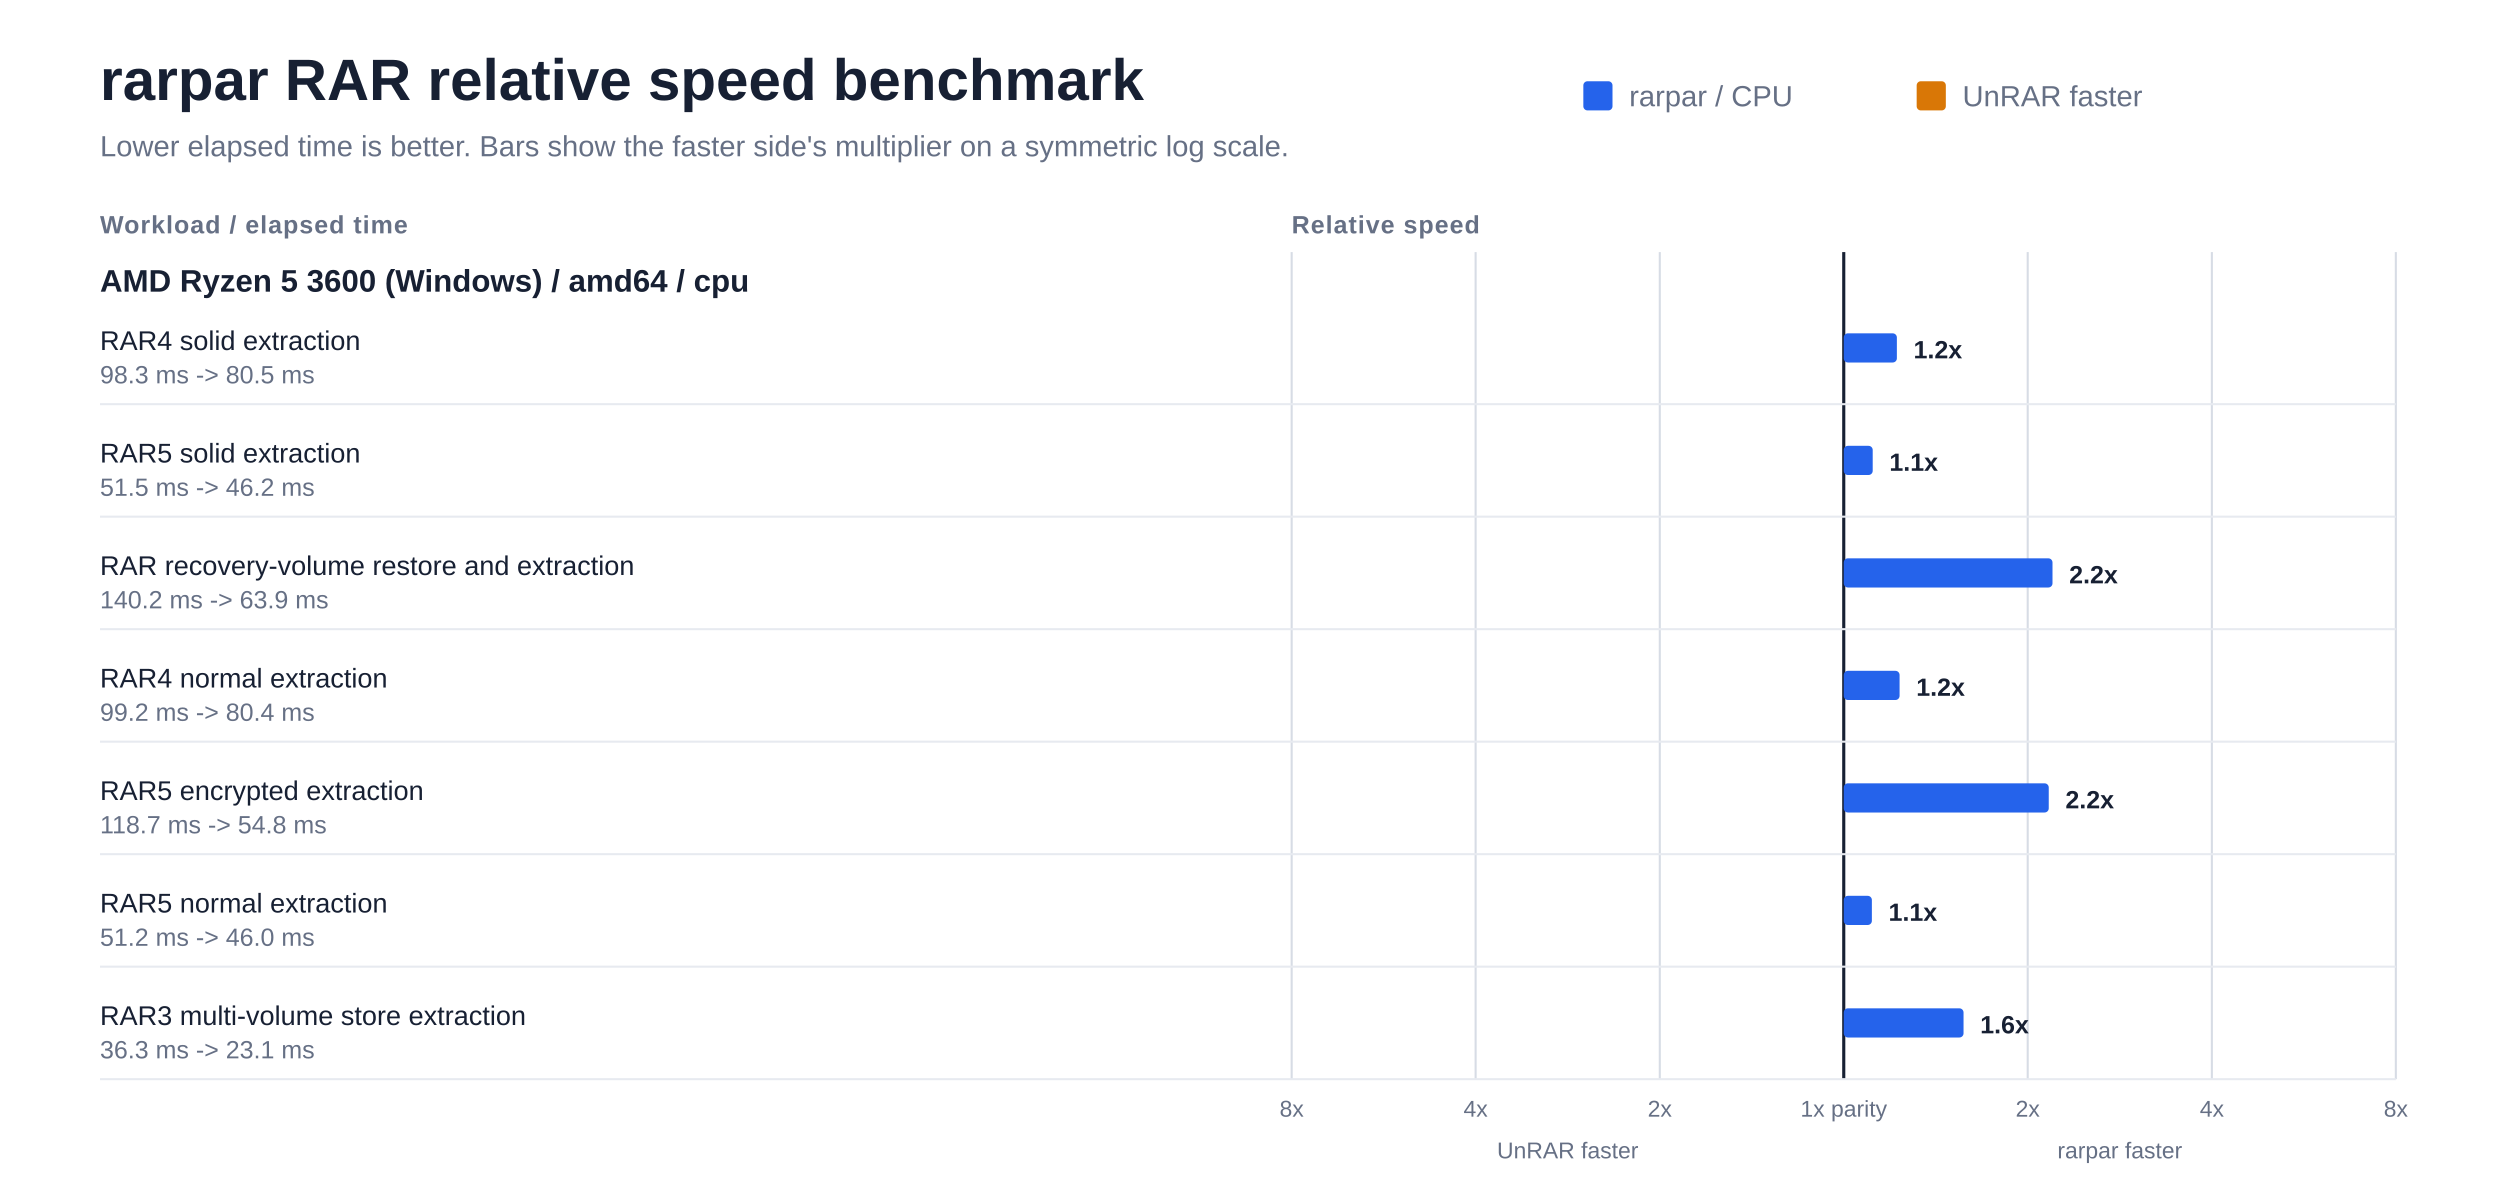
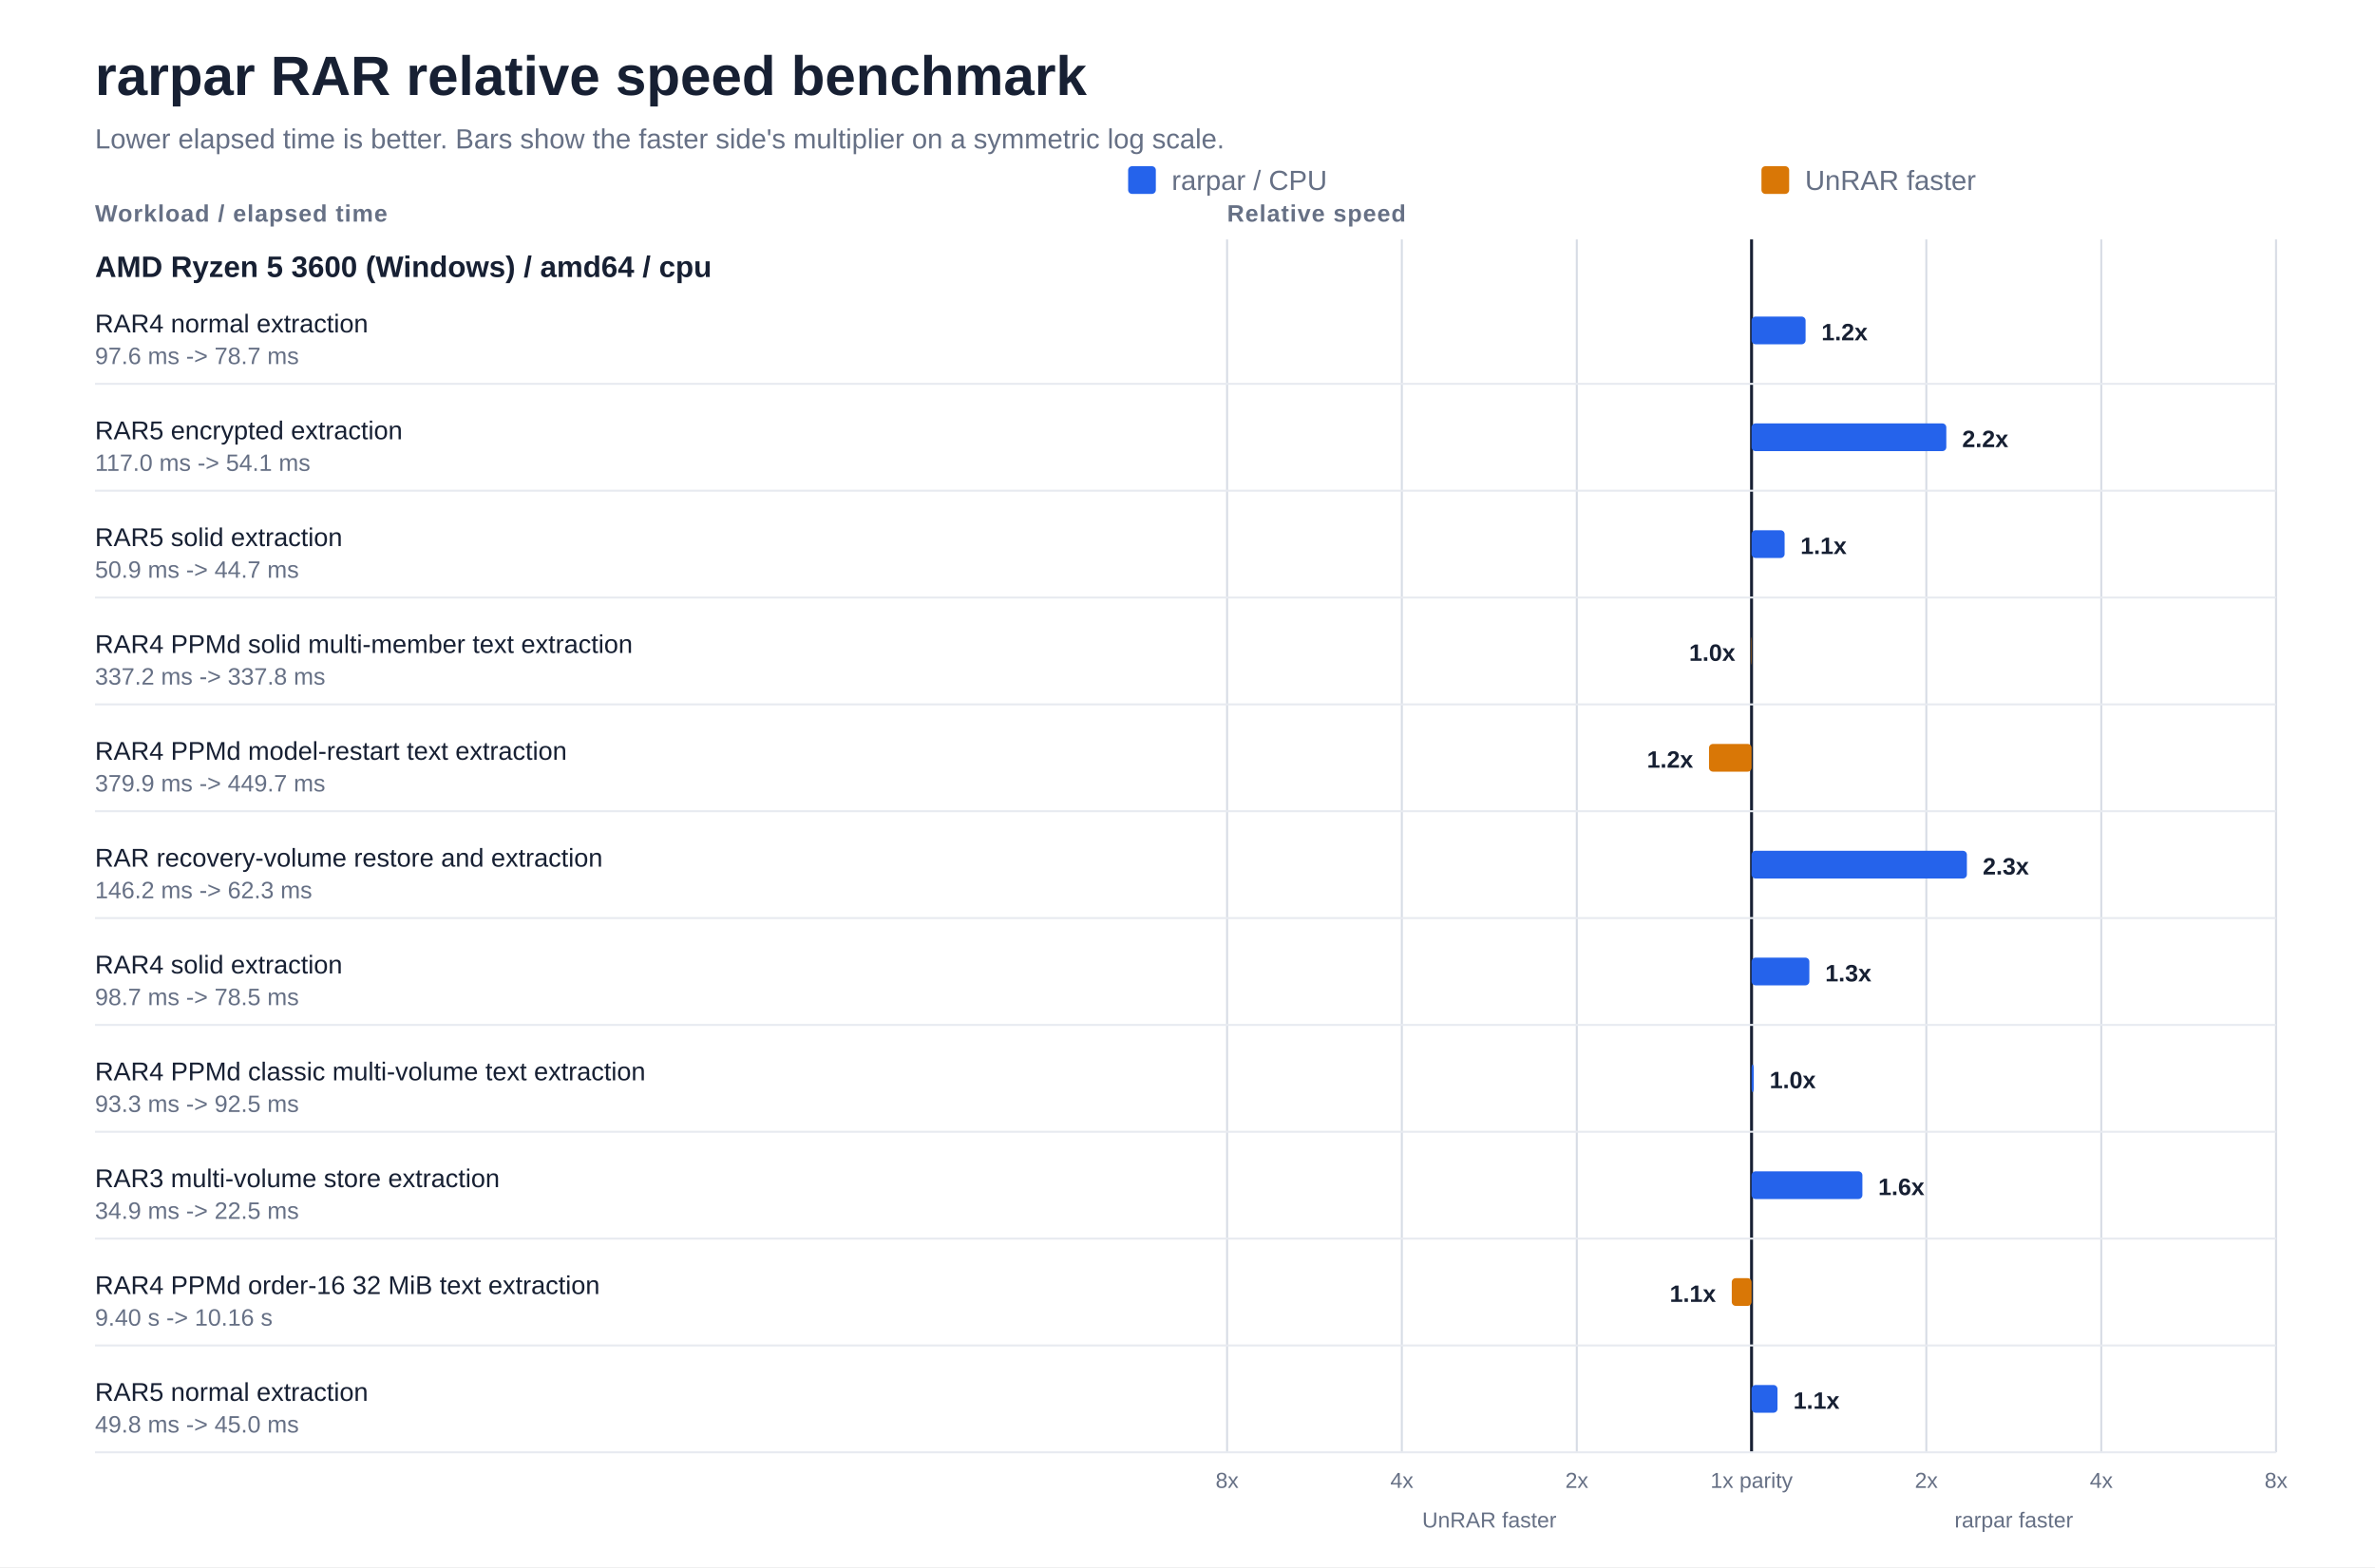
- <svg xmlns="http://www.w3.org/2000/svg" width="1200" height="576" viewBox="0 0 1200 576" role="img" aria-labelledby="title desc">
+ <svg xmlns="http://www.w3.org/2000/svg" width="1200" height="792" viewBox="0 0 1200 792" role="img" aria-labelledby="title desc">
  <style>
    .bg { fill: #ffffff; } text { font-family: Arial, sans-serif; fill: #172033; }
    .title { font-size: 28px; font-weight: 600; } .subtitle { font-size: 14px; fill: #667085; }
    .column { font-size: 12px; font-weight: 600; fill: #667085; letter-spacing: .04em; text-transform: uppercase; }
    .machine { font-size: 15px; font-weight: 600; } .workload { font-size: 13px; font-weight: 500; }
    .timing { font-size: 12px; fill: #667085; } .tick { font-size: 11px; fill: #667085; } .ratio { font-size: 12px; font-weight: 600; }
    .grid { stroke: #d7dce5; stroke-width: 1; } .parity { stroke: #172033; stroke-width: 1.5; } .rule { stroke: #e7eaf0; stroke-width: 1; }
-     .cpu { fill: #2563eb; } .slower { fill: #d97706; }
+     .cpu { fill: #2563eb; } .gpu { fill: #7c3aed; } .slower { fill: #d97706; }
    @media (prefers-color-scheme: dark) { .bg { fill: #0d1117; } text { fill: #e6edf3; } .subtitle, .column, .timing, .tick { fill: #9ca7b5; } .grid { stroke: #30363d; } .parity { stroke: #e6edf3; } .rule { stroke: #21262d; } .cpu { fill: #58a6ff; } .gpu { fill: #bc8cff; } .slower { fill: #f2a65a; } }
  </style>
-   <rect class="bg" width="1200" height="576" />
+   <rect class="bg" width="1200" height="792" />
  <text class="title" x="48" y="48">rarpar RAR relative speed benchmark</text>
  <text class="subtitle" x="48" y="75">Lower elapsed time is better. Bars show the faster side's multiplier on a symmetric log scale.</text>
  <g aria-label="Legend">
-     <rect class="cpu" x="760" y="39" width="14" height="14" rx="2" />
-     <text class="subtitle" x="782" y="51">rarpar / CPU</text>
-     <rect class="slower" x="920" y="39" width="14" height="14" rx="2" />
-     <text class="subtitle" x="942" y="51">UnRAR faster</text>
+     <rect class="cpu" x="570" y="84" width="14" height="14" rx="2" />
+     <text class="subtitle" x="592" y="96">rarpar / CPU</text>
+     <rect class="slower" x="890" y="84" width="14" height="14" rx="2" />
+     <text class="subtitle" x="912" y="96">UnRAR faster</text>
  </g>
  <text class="column" x="48" y="112">Workload / elapsed time</text>
  <text class="column" x="620" y="112">Relative speed</text>
  <g aria-label="Relative speed axis">
-     <line class="grid" x1="620.0" y1="121" x2="620.0" y2="518" />
-     <text class="tick" x="620.0" y="536" text-anchor="middle">8x</text>
-     <line class="grid" x1="708.3" y1="121" x2="708.3" y2="518" />
-     <text class="tick" x="708.3" y="536" text-anchor="middle">4x</text>
-     <line class="grid" x1="796.7" y1="121" x2="796.7" y2="518" />
-     <text class="tick" x="796.7" y="536" text-anchor="middle">2x</text>
-     <line class="parity" x1="885.0" y1="121" x2="885.0" y2="518" />
-     <text class="tick" x="885.0" y="536" text-anchor="middle">1x parity</text>
-     <line class="grid" x1="973.3" y1="121" x2="973.3" y2="518" />
-     <text class="tick" x="973.3" y="536" text-anchor="middle">2x</text>
-     <line class="grid" x1="1061.7" y1="121" x2="1061.7" y2="518" />
-     <text class="tick" x="1061.7" y="536" text-anchor="middle">4x</text>
-     <line class="grid" x1="1150.0" y1="121" x2="1150.0" y2="518" />
-     <text class="tick" x="1150.0" y="536" text-anchor="middle">8x</text>
-     <text class="tick" x="752.5" y="556" text-anchor="middle">UnRAR faster</text>
-     <text class="tick" x="1017.5" y="556" text-anchor="middle">rarpar faster</text>
+     <line class="grid" x1="620.0" y1="121" x2="620.0" y2="734" />
+     <text class="tick" x="620.0" y="752" text-anchor="middle">8x</text>
+     <line class="grid" x1="708.3" y1="121" x2="708.3" y2="734" />
+     <text class="tick" x="708.3" y="752" text-anchor="middle">4x</text>
+     <line class="grid" x1="796.7" y1="121" x2="796.7" y2="734" />
+     <text class="tick" x="796.7" y="752" text-anchor="middle">2x</text>
+     <line class="parity" x1="885.0" y1="121" x2="885.0" y2="734" />
+     <text class="tick" x="885.0" y="752" text-anchor="middle">1x parity</text>
+     <line class="grid" x1="973.3" y1="121" x2="973.3" y2="734" />
+     <text class="tick" x="973.3" y="752" text-anchor="middle">2x</text>
+     <line class="grid" x1="1061.7" y1="121" x2="1061.7" y2="734" />
+     <text class="tick" x="1061.7" y="752" text-anchor="middle">4x</text>
+     <line class="grid" x1="1150.0" y1="121" x2="1150.0" y2="734" />
+     <text class="tick" x="1150.0" y="752" text-anchor="middle">8x</text>
+     <text class="tick" x="752.5" y="772" text-anchor="middle">UnRAR faster</text>
+     <text class="tick" x="1017.5" y="772" text-anchor="middle">rarpar faster</text>
  </g>
  <g aria-label="RAR benchmarks">
    <text class="machine" x="48" y="140">AMD Ryzen 5 3600 (Windows) / amd64 / cpu</text>
-     <text class="workload" x="48" y="168">RAR4 solid extraction</text>
-     <text class="timing" x="48" y="184">98.3 ms -&gt; 80.5 ms</text>
-     <rect class="cpu" x="885.0" y="160" width="25.5" height="14" rx="2" />
-     <text class="ratio" x="918.5" y="172">1.2x</text>
+     <text class="workload" x="48" y="168">RAR4 normal extraction</text>
+     <text class="timing" x="48" y="184">97.6 ms -&gt; 78.7 ms</text>
+     <rect class="cpu" x="885.0" y="160" width="27.3" height="14" rx="2" />
+     <text class="ratio" x="920.3" y="172">1.2x</text>
    <line class="rule" x1="48" y1="194" x2="1150" y2="194" />
-     <text class="workload" x="48" y="222">RAR5 solid extraction</text>
-     <text class="timing" x="48" y="238">51.5 ms -&gt; 46.2 ms</text>
-     <rect class="cpu" x="885.0" y="214" width="13.9" height="14" rx="2" />
-     <text class="ratio" x="906.9" y="226">1.1x</text>
+     <text class="workload" x="48" y="222">RAR5 encrypted extraction</text>
+     <text class="timing" x="48" y="238">117.0 ms -&gt; 54.1 ms</text>
+     <rect class="cpu" x="885.0" y="214" width="98.4" height="14" rx="2" />
+     <text class="ratio" x="991.4" y="226">2.2x</text>
    <line class="rule" x1="48" y1="248" x2="1150" y2="248" />
-     <text class="workload" x="48" y="276">RAR recovery-volume restore and extraction</text>
-     <text class="timing" x="48" y="292">140.2 ms -&gt; 63.9 ms</text>
-     <rect class="cpu" x="885.0" y="268" width="100.2" height="14" rx="2" />
-     <text class="ratio" x="993.2" y="280">2.2x</text>
+     <text class="workload" x="48" y="276">RAR5 solid extraction</text>
+     <text class="timing" x="48" y="292">50.9 ms -&gt; 44.7 ms</text>
+     <rect class="cpu" x="885.0" y="268" width="16.7" height="14" rx="2" />
+     <text class="ratio" x="909.7" y="280">1.1x</text>
    <line class="rule" x1="48" y1="302" x2="1150" y2="302" />
-     <text class="workload" x="48" y="330">RAR4 normal extraction</text>
-     <text class="timing" x="48" y="346">99.2 ms -&gt; 80.4 ms</text>
-     <rect class="cpu" x="885.0" y="322" width="26.8" height="14" rx="2" />
-     <text class="ratio" x="919.8" y="334">1.2x</text>
+     <text class="workload" x="48" y="330">RAR4 PPMd solid multi-member text extraction</text>
+     <text class="timing" x="48" y="346">337.2 ms -&gt; 337.8 ms</text>
+     <rect class="slower" x="884.8" y="322" width="0.2" height="14" rx="2" />
+     <text class="ratio" x="876.8" y="334" text-anchor="end">1.0x</text>
    <line class="rule" x1="48" y1="356" x2="1150" y2="356" />
-     <text class="workload" x="48" y="384">RAR5 encrypted extraction</text>
-     <text class="timing" x="48" y="400">118.7 ms -&gt; 54.8 ms</text>
-     <rect class="cpu" x="885.0" y="376" width="98.4" height="14" rx="2" />
-     <text class="ratio" x="991.4" y="388">2.2x</text>
+     <text class="workload" x="48" y="384">RAR4 PPMd model-restart text extraction</text>
+     <text class="timing" x="48" y="400">379.9 ms -&gt; 449.7 ms</text>
+     <rect class="slower" x="863.5" y="376" width="21.5" height="14" rx="2" />
+     <text class="ratio" x="855.5" y="388" text-anchor="end">1.2x</text>
    <line class="rule" x1="48" y1="410" x2="1150" y2="410" />
-     <text class="workload" x="48" y="438">RAR5 normal extraction</text>
-     <text class="timing" x="48" y="454">51.2 ms -&gt; 46.0 ms</text>
-     <rect class="cpu" x="885.0" y="430" width="13.5" height="14" rx="2" />
-     <text class="ratio" x="906.5" y="442">1.1x</text>
+     <text class="workload" x="48" y="438">RAR recovery-volume restore and extraction</text>
+     <text class="timing" x="48" y="454">146.2 ms -&gt; 62.3 ms</text>
+     <rect class="cpu" x="885.0" y="430" width="108.8" height="14" rx="2" />
+     <text class="ratio" x="1001.8" y="442">2.3x</text>
    <line class="rule" x1="48" y1="464" x2="1150" y2="464" />
-     <text class="workload" x="48" y="492">RAR3 multi-volume store extraction</text>
-     <text class="timing" x="48" y="508">36.3 ms -&gt; 23.1 ms</text>
-     <rect class="cpu" x="885.0" y="484" width="57.5" height="14" rx="2" />
-     <text class="ratio" x="950.5" y="496">1.6x</text>
+     <text class="workload" x="48" y="492">RAR4 solid extraction</text>
+     <text class="timing" x="48" y="508">98.7 ms -&gt; 78.5 ms</text>
+     <rect class="cpu" x="885.0" y="484" width="29.2" height="14" rx="2" />
+     <text class="ratio" x="922.2" y="496">1.3x</text>
    <line class="rule" x1="48" y1="518" x2="1150" y2="518" />
+     <text class="workload" x="48" y="546">RAR4 PPMd classic multi-volume text extraction</text>
+     <text class="timing" x="48" y="562">93.3 ms -&gt; 92.5 ms</text>
+     <rect class="cpu" x="885.0" y="538" width="1.1" height="14" rx="2" />
+     <text class="ratio" x="894.1" y="550">1.0x</text>
+     <line class="rule" x1="48" y1="572" x2="1150" y2="572" />
+     <text class="workload" x="48" y="600">RAR3 multi-volume store extraction</text>
+     <text class="timing" x="48" y="616">34.9 ms -&gt; 22.5 ms</text>
+     <rect class="cpu" x="885.0" y="592" width="56.0" height="14" rx="2" />
+     <text class="ratio" x="949.0" y="604">1.6x</text>
+     <line class="rule" x1="48" y1="626" x2="1150" y2="626" />
+     <text class="workload" x="48" y="654">RAR4 PPMd order-16 32 MiB text extraction</text>
+     <text class="timing" x="48" y="670">9.40 s -&gt; 10.16 s</text>
+     <rect class="slower" x="875.0" y="646" width="10.0" height="14" rx="2" />
+     <text class="ratio" x="867.0" y="658" text-anchor="end">1.1x</text>
+     <line class="rule" x1="48" y1="680" x2="1150" y2="680" />
+     <text class="workload" x="48" y="708">RAR5 normal extraction</text>
+     <text class="timing" x="48" y="724">49.8 ms -&gt; 45.0 ms</text>
+     <rect class="cpu" x="885.0" y="700" width="13.1" height="14" rx="2" />
+     <text class="ratio" x="906.1" y="712">1.1x</text>
+     <line class="rule" x1="48" y1="734" x2="1150" y2="734" />
  </g>
</svg>
